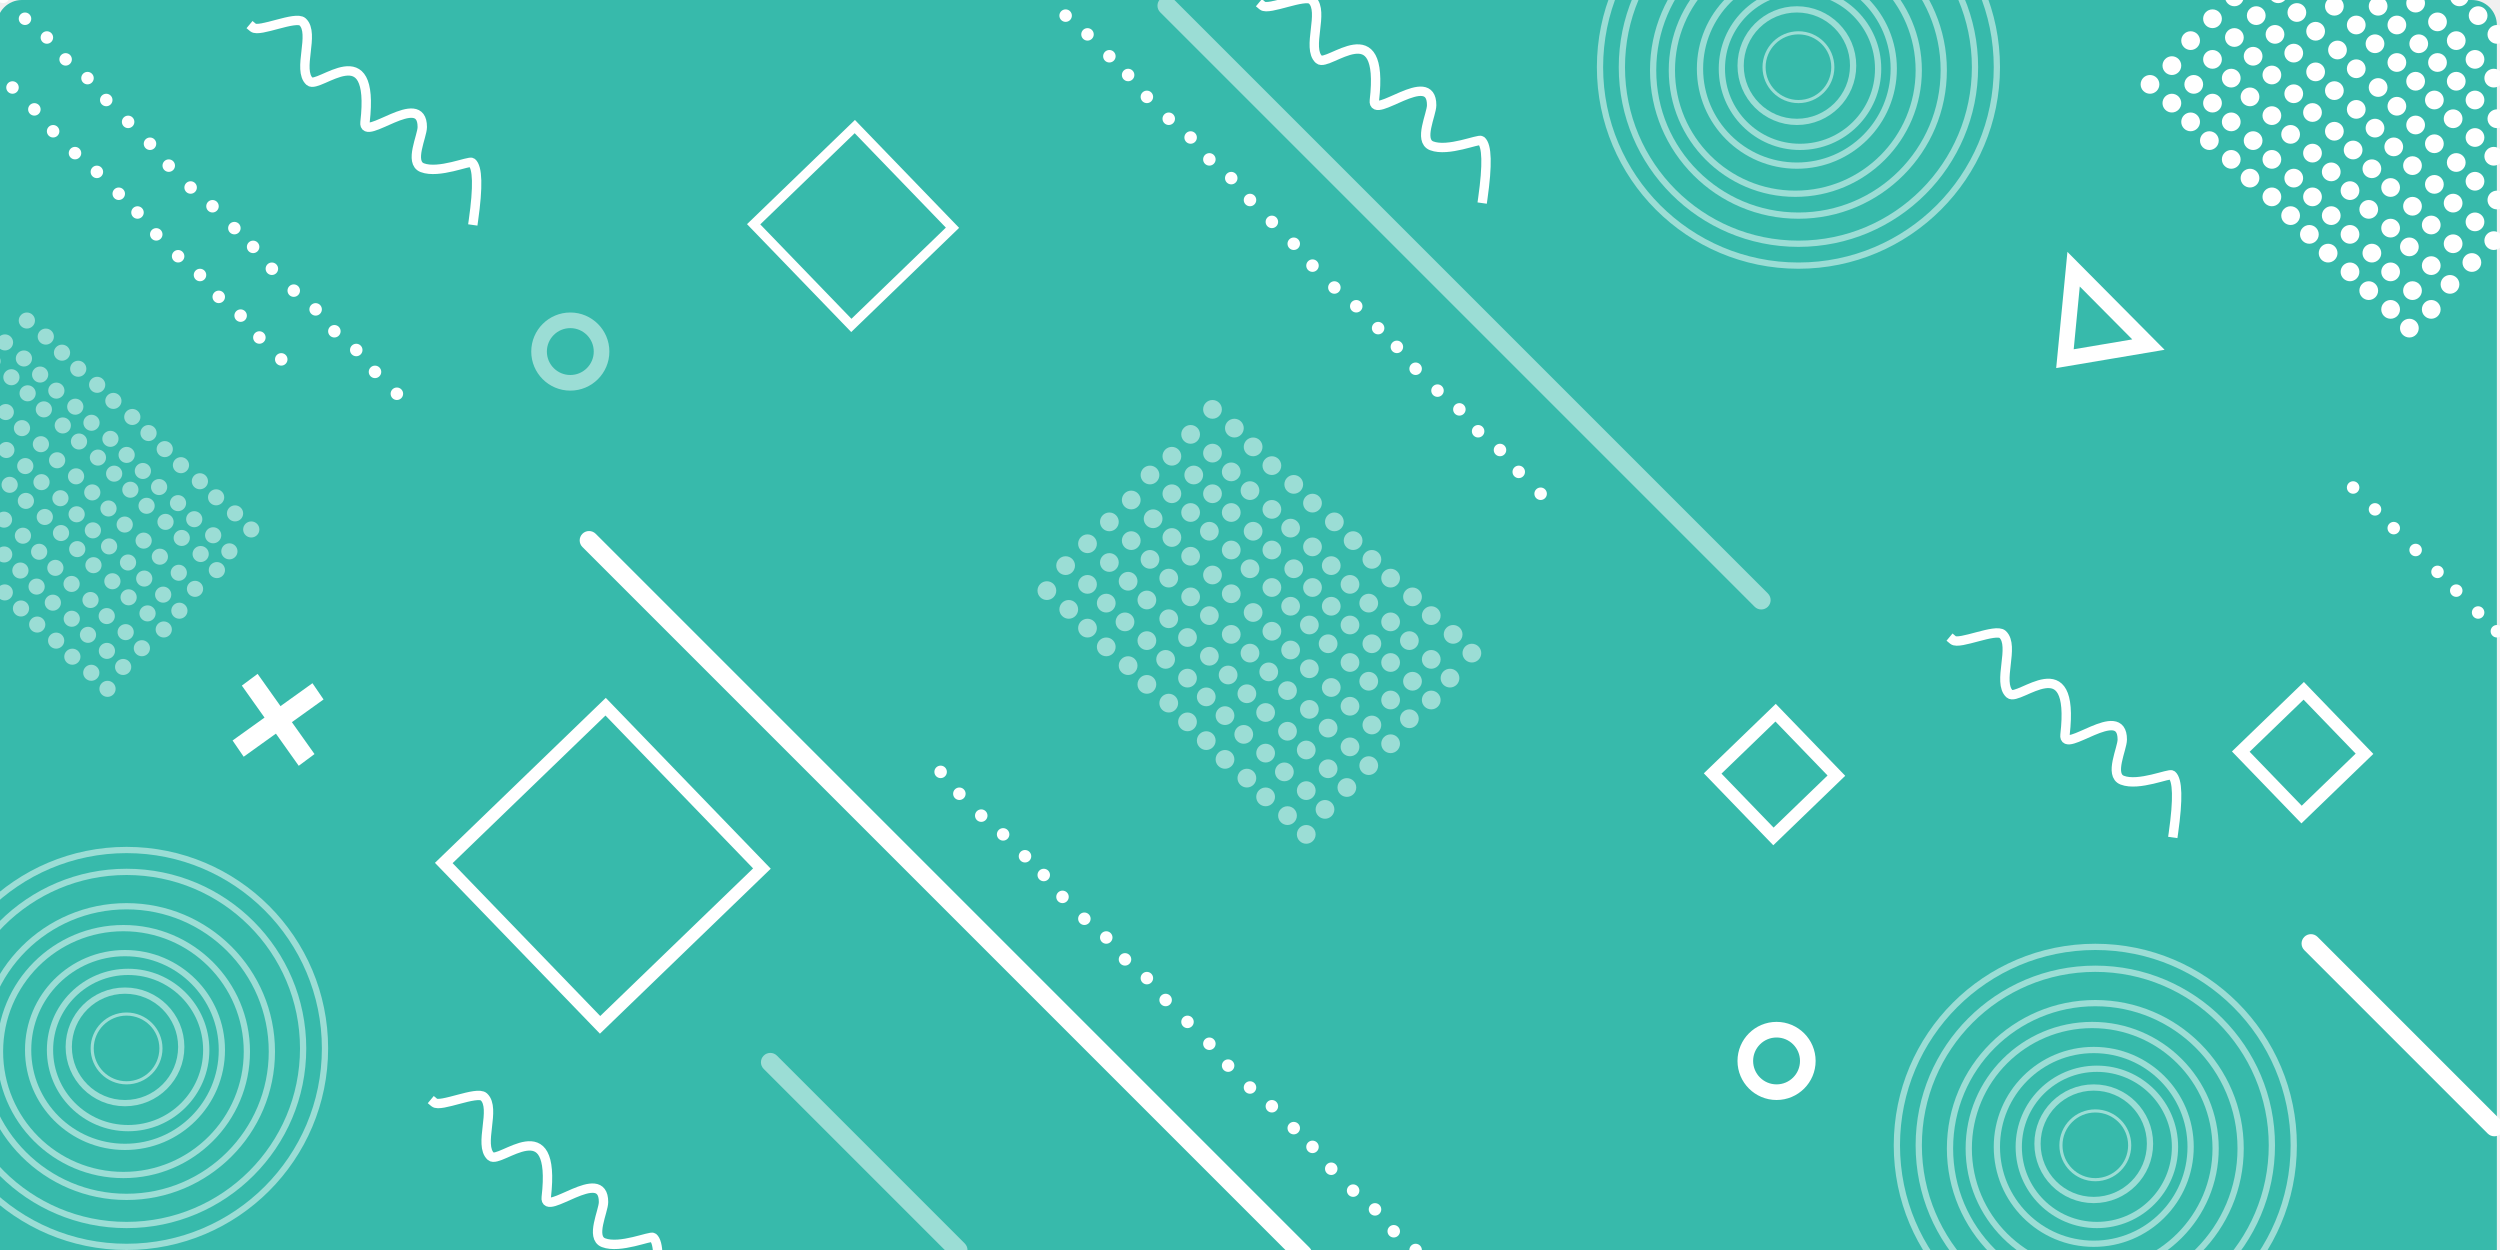
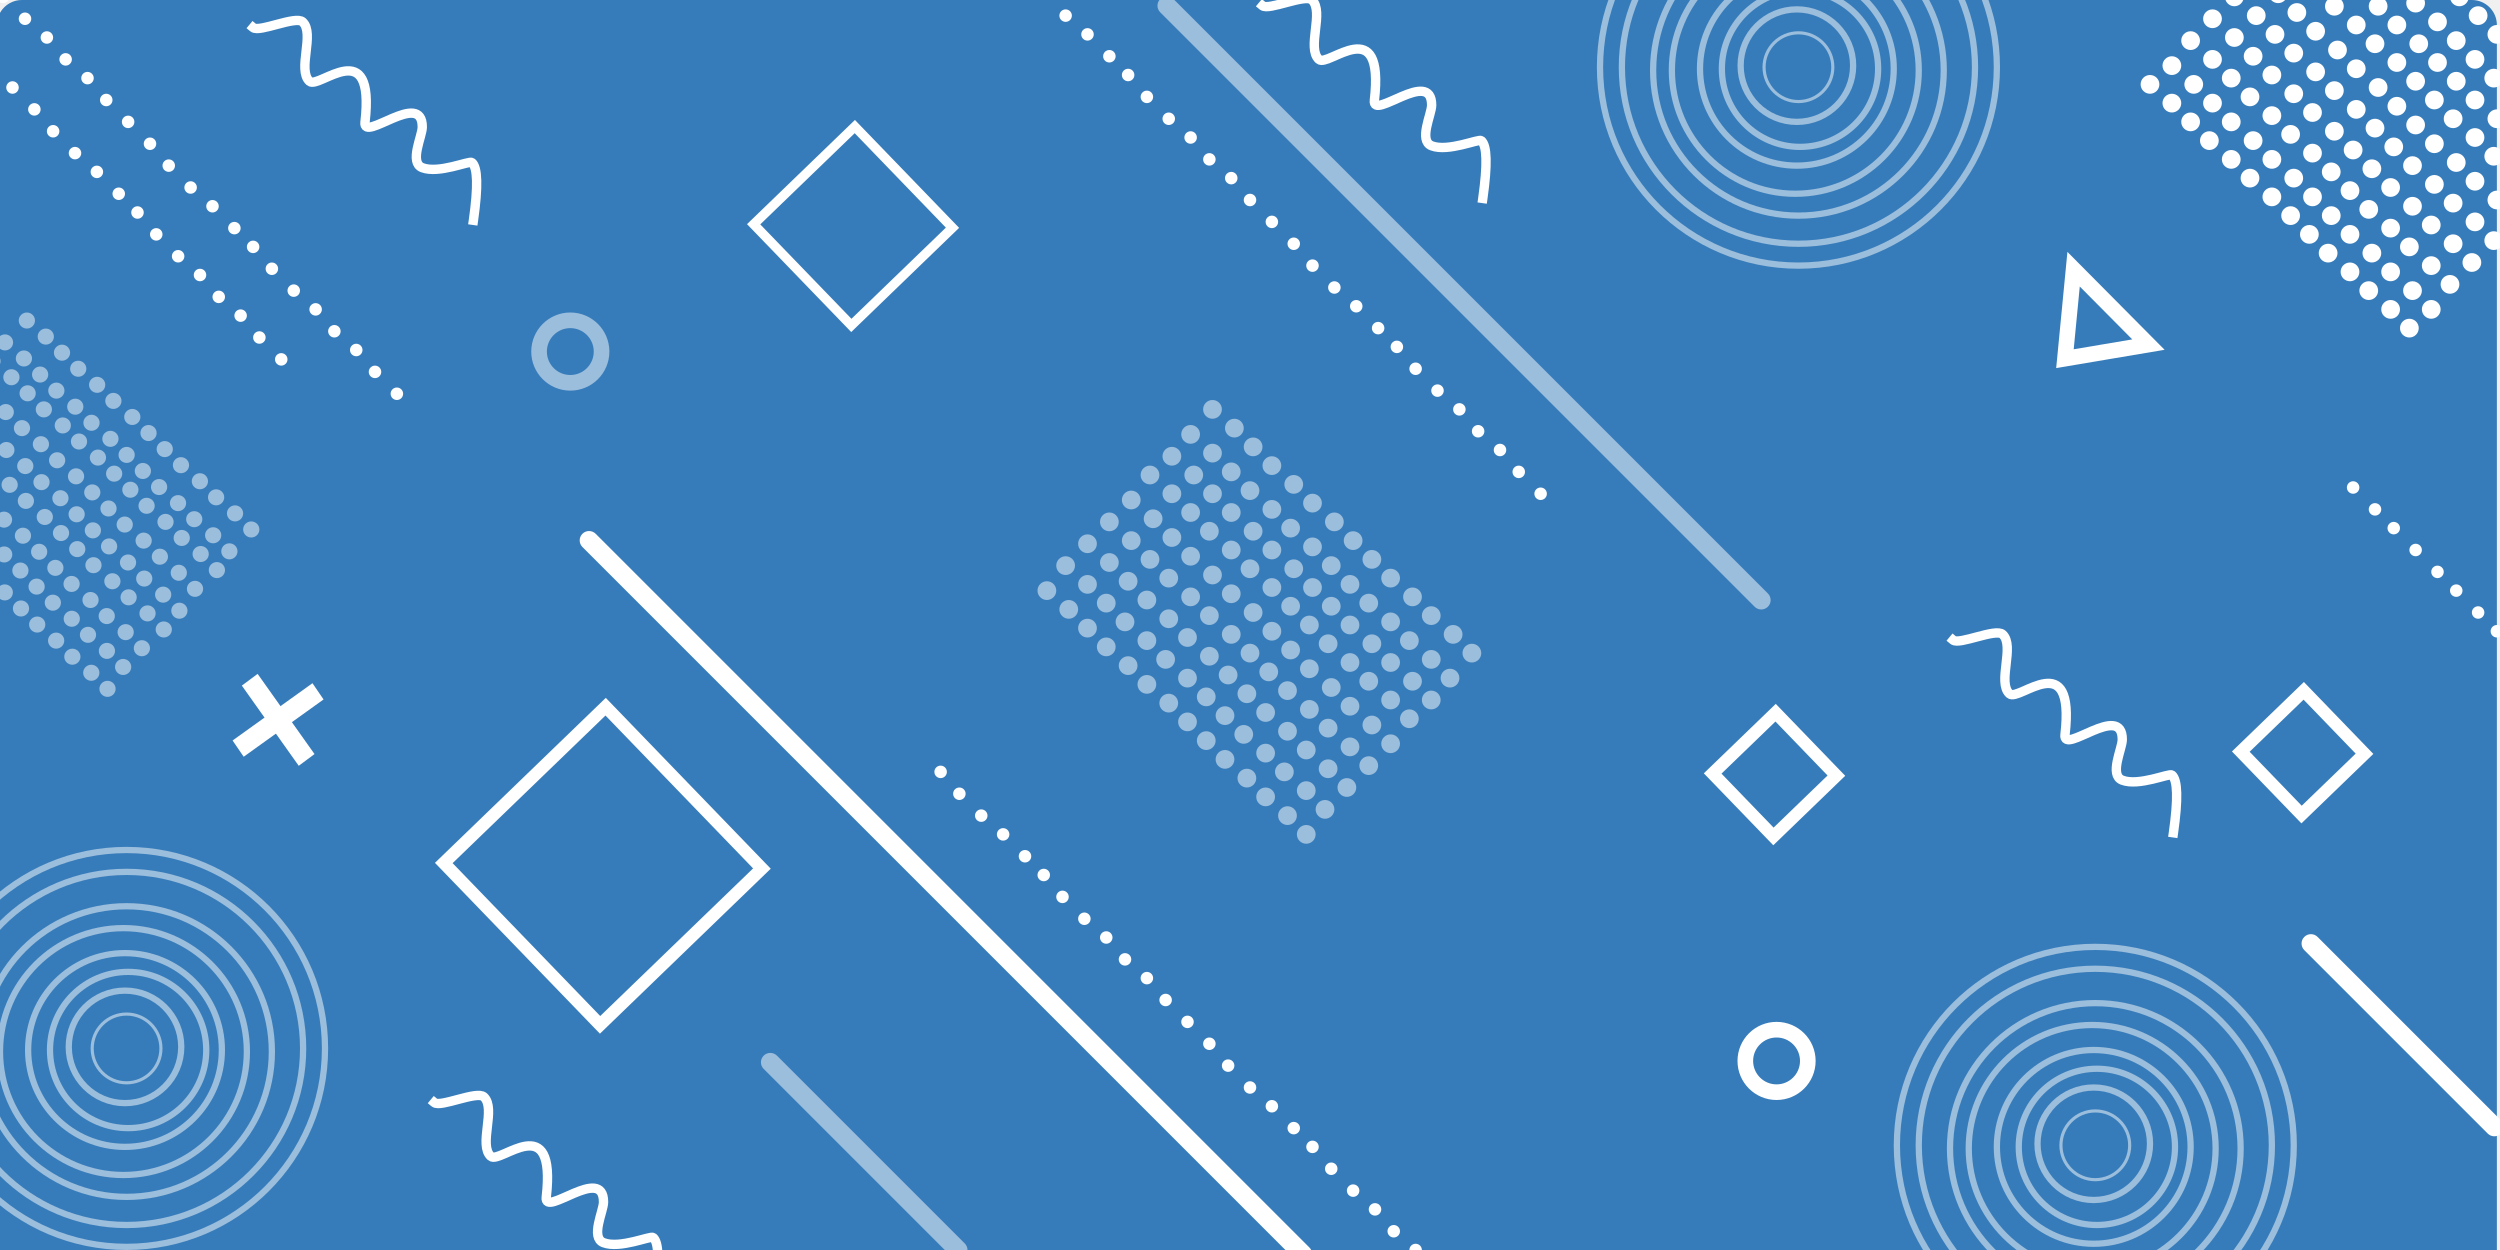
<svg xmlns="http://www.w3.org/2000/svg" width="800px" height="400px" viewBox="0 0 800 400" version="1.1">
  <g id="personal_design_card3" stroke="none" stroke-width="1" fill="none" fill-rule="evenodd">
    <g id="personal_design_card1" transform="translate(-77, -299)">
-       <path d="M84,299 L868,299 C872.418,299 876,302.582 876,307 L876,699 L876,699 L76,699 L76,307 C76,302.582 79.582,299 84,299 Z" id="Rectangle-Copy-11" fill="#37BAAB" />
+       <path d="M84,299 L868,299 C872.418,299 876,302.582 876,307 L876,699 L876,699 L76,699 L76,307 C76,302.582 79.582,299 84,299 Z" id="Rectangle-Copy-11" fill="#377CBA" />
      <path d="M658.847,532.86 L658.847,560.86 L630.847,560.86 L630.847,532.86 L658.847,532.86 Z" id="Rectangle" stroke="#FFFFFF" stroke-width="4" transform="translate(644.8473, 546.8597) rotate(46) translate(-644.8473, -546.8597) " />
      <rect id="Rectangle-Copy-2" stroke="#FFFFFF" stroke-width="4" transform="translate(269.9117, 576.0457) rotate(46) translate(-269.9117, -576.0457) " x="233.912" y="540.046" width="72" height="72" />
      <rect id="Rectangle" fill="#FFFFFF" transform="translate(379.6972, 586.1266) rotate(45) translate(-379.6972, -586.1266) " x="215.197" y="583.127" width="329" height="6" rx="3" />
      <rect id="Rectangle-Copy-7" fill="#FFFFFF" transform="translate(845.8444, 630.2738) rotate(45) translate(-845.8444, -630.2738) " x="801.344" y="627.274" width="89" height="6" rx="3" />
      <g id="Group-2" transform="translate(376, 288)" fill="#FFFFFF">
        <circle id="Oval" cx="389" cy="38" r="3" />
        <circle id="Oval-Copy-9" cx="396" cy="44" r="3" />
        <circle id="Oval-Copy-10" cx="402" cy="50" r="3" />
        <circle id="Oval-Copy-11" cx="408" cy="56" r="3" />
        <circle id="Oval-Copy-12" cx="415" cy="62" r="3" />
        <circle id="Oval-Copy-13" cx="421" cy="68" r="3" />
        <circle id="Oval-Copy-14" cx="428" cy="74" r="3" />
        <circle id="Oval-Copy-15" cx="434" cy="80" r="3" />
        <circle id="Oval-Copy-16" cx="440" cy="86" r="3" />
        <circle id="Oval-Copy-17" cx="446" cy="92" r="3" />
        <circle id="Oval-Copy-18" cx="453" cy="98" r="3" />
        <circle id="Oval-Copy-19" cx="459" cy="104" r="3" />
        <circle id="Oval-Copy-20" cx="466" cy="110" r="3" />
        <circle id="Oval-Copy-21" cx="472" cy="116" r="3" />
        <g id="Group-5" transform="translate(27, 0)">
          <g id="Group-3" transform="translate(86, 87)">
            <circle id="Oval-Copy-22" cx="2" cy="2" r="2" />
            <circle id="Oval-Copy-23" cx="8" cy="9" r="2" />
            <circle id="Oval-Copy-24" cx="15" cy="16" r="2" />
            <circle id="Oval-Copy-25" cx="22" cy="22" r="2" />
            <circle id="Oval-Copy-26" cx="29" cy="29" r="2" />
            <circle id="Oval-Copy-27" cx="35" cy="35" r="2" />
            <circle id="Oval-Copy-28" cx="41" cy="42" r="2" />
            <circle id="Oval-Copy-29" cx="48" cy="49" r="2" />
            <circle id="Oval-Copy-30" cx="55" cy="55" r="2" />
            <circle id="Oval-Copy-31" cx="61" cy="62" r="2" />
            <circle id="Oval-Copy-32" cx="68" cy="68" r="2" />
            <circle id="Oval-Copy-33" cx="74" cy="75" r="2" />
            <circle id="Oval-Copy-34" cx="81" cy="82" r="2" />
          </g>
          <g id="Group-3">
            <circle id="Oval-Copy-24" cx="15" cy="16" r="2" />
            <circle id="Oval-Copy-25" cx="22" cy="22" r="2" />
            <circle id="Oval-Copy-26" cx="29" cy="29" r="2" />
            <circle id="Oval-Copy-27" cx="35" cy="35" r="2" />
            <circle id="Oval-Copy-28" cx="41" cy="42" r="2" />
            <circle id="Oval-Copy-29" cx="48" cy="49" r="2" />
            <circle id="Oval-Copy-30" cx="55" cy="55" r="2" />
            <circle id="Oval-Copy-31" cx="61" cy="62" r="2" />
            <circle id="Oval-Copy-32" cx="68" cy="68" r="2" />
            <circle id="Oval-Copy-33" cx="74" cy="75" r="2" />
            <circle id="Oval-Copy-34" cx="81" cy="82" r="2" />
          </g>
        </g>
        <g id="Group-5-Copy" transform="translate(0, 256)">
          <g id="Group-3" transform="translate(86, 87)">
            <circle id="Oval-Copy-22" cx="2" cy="2" r="2" />
            <circle id="Oval-Copy-23" cx="8" cy="9" r="2" />
            <circle id="Oval-Copy-24" cx="15" cy="16" r="2" />
            <circle id="Oval-Copy-25" cx="22" cy="22" r="2" />
            <circle id="Oval-Copy-26" cx="29" cy="29" r="2" />
            <circle id="Oval-Copy-27" cx="35" cy="35" r="2" />
            <circle id="Oval-Copy-28" cx="41" cy="42" r="2" />
            <circle id="Oval-Copy-29" cx="48" cy="49" r="2" />
            <circle id="Oval-Copy-30" cx="55" cy="55" r="2" />
            <circle id="Oval-Copy-31" cx="61" cy="62" r="2" />
            <circle id="Oval-Copy-32" cx="68" cy="68" r="2" />
          </g>
          <g id="Group-3">
            <circle id="Oval-Copy-22" cx="2" cy="2" r="2" />
            <circle id="Oval-Copy-23" cx="8" cy="9" r="2" />
            <circle id="Oval-Copy-24" cx="15" cy="16" r="2" />
            <circle id="Oval-Copy-25" cx="22" cy="22" r="2" />
            <circle id="Oval-Copy-26" cx="29" cy="29" r="2" />
            <circle id="Oval-Copy-27" cx="35" cy="35" r="2" />
            <circle id="Oval-Copy-28" cx="41" cy="42" r="2" />
            <circle id="Oval-Copy-29" cx="48" cy="49" r="2" />
            <circle id="Oval-Copy-30" cx="55" cy="55" r="2" />
            <circle id="Oval-Copy-31" cx="61" cy="62" r="2" />
            <circle id="Oval-Copy-32" cx="68" cy="68" r="2" />
            <circle id="Oval-Copy-33" cx="74" cy="75" r="2" />
            <circle id="Oval-Copy-34" cx="81" cy="82" r="2" />
          </g>
        </g>
        <g id="Group-4" transform="translate(452, 165)">
          <circle id="Oval-Copy-35" cx="48" cy="48" r="2" />
          <circle id="Oval-Copy-36" cx="42" cy="42" r="2" />
          <circle id="Oval-Copy-37" cx="35" cy="35" r="2" />
          <circle id="Oval-Copy-38" cx="29" cy="29" r="2" />
          <circle id="Oval-Copy-39" cx="22" cy="22" r="2" />
          <circle id="Oval-Copy-40" cx="15" cy="15" r="2" />
          <circle id="Oval-Copy-41" cx="9" cy="9" r="2" />
          <circle id="Oval-Copy-42" cx="2" cy="2" r="2" />
        </g>
      </g>
      <g id="Group-5-Copy" transform="translate(0, 245)" fill="#FFFFFF">
        <g id="Group-3" transform="translate(86, 87)">
          <circle id="Oval-Copy-22" cx="2" cy="2" r="2" />
          <circle id="Oval-Copy-23" cx="8" cy="9" r="2" />
          <circle id="Oval-Copy-24" cx="15" cy="16" r="2" />
          <circle id="Oval-Copy-25" cx="22" cy="22" r="2" />
          <circle id="Oval-Copy-26" cx="29" cy="29" r="2" />
          <circle id="Oval-Copy-27" cx="35" cy="35" r="2" />
          <circle id="Oval-Copy-28" cx="41" cy="42" r="2" />
          <circle id="Oval-Copy-29" cx="48" cy="49" r="2" />
          <circle id="Oval-Copy-30" cx="55" cy="55" r="2" />
          <circle id="Oval-Copy-31" cx="61" cy="62" r="2" />
          <circle id="Oval-Copy-32" cx="68" cy="68" r="2" />
          <circle id="Oval-Copy-33" cx="74" cy="75" r="2" />
          <circle id="Oval-Copy-34" cx="81" cy="82" r="2" />
        </g>
        <g id="Group-3">
          <circle id="Oval-Copy-34" cx="81" cy="82" r="2" />
        </g>
      </g>
      <g id="Group-5-Copy" transform="translate(37, 256)" fill="#FFFFFF">
        <g id="Group-3" transform="translate(86, 87)">
          <circle id="Oval-Copy-22" cx="2" cy="2" r="2" />
          <circle id="Oval-Copy-23" cx="8" cy="9" r="2" />
          <circle id="Oval-Copy-24" cx="15" cy="16" r="2" />
          <circle id="Oval-Copy-25" cx="22" cy="22" r="2" />
          <circle id="Oval-Copy-26" cx="29" cy="29" r="2" />
          <circle id="Oval-Copy-27" cx="35" cy="35" r="2" />
          <circle id="Oval-Copy-28" cx="41" cy="42" r="2" />
          <circle id="Oval-Copy-29" cx="48" cy="49" r="2" />
          <circle id="Oval-Copy-30" cx="55" cy="55" r="2" />
          <circle id="Oval-Copy-31" cx="61" cy="62" r="2" />
          <circle id="Oval-Copy-32" cx="68" cy="68" r="2" />
          <circle id="Oval-Copy-33" cx="74" cy="75" r="2" />
          <circle id="Oval-Copy-34" cx="81" cy="82" r="2" />
        </g>
        <g id="Group-3">
          <circle id="Oval-Copy-28" cx="41" cy="42" r="2" />
          <circle id="Oval-Copy-29" cx="48" cy="49" r="2" />
          <circle id="Oval-Copy-30" cx="55" cy="55" r="2" />
          <circle id="Oval-Copy-31" cx="61" cy="62" r="2" />
          <circle id="Oval-Copy-32" cx="68" cy="68" r="2" />
          <circle id="Oval-Copy-33" cx="74" cy="75" r="2" />
          <circle id="Oval-Copy-34" cx="81" cy="82" r="2" />
        </g>
      </g>
      <g id="Group-6" transform="translate(769, 259)" fill="#FFFFFF">
        <g id="Group-2-Copy" transform="translate(0, 58)">
          <circle id="Oval" cx="3" cy="3" r="3" />
          <circle id="Oval-Copy-9" cx="10" cy="9" r="3" />
          <circle id="Oval-Copy-10" cx="16" cy="15" r="3" />
          <circle id="Oval-Copy-11" cx="22" cy="21" r="3" />
          <circle id="Oval-Copy-12" cx="29" cy="27" r="3" />
          <circle id="Oval-Copy-13" cx="35" cy="33" r="3" />
          <circle id="Oval-Copy-14" cx="42" cy="39" r="3" />
          <circle id="Oval-Copy-15" cx="48" cy="45" r="3" />
          <circle id="Oval-Copy-16" cx="54" cy="51" r="3" />
          <circle id="Oval-Copy-17" cx="60" cy="57" r="3" />
          <circle id="Oval-Copy-18" cx="67" cy="63" r="3" />
          <circle id="Oval-Copy-19" cx="73" cy="69" r="3" />
          <circle id="Oval-Copy-20" cx="80" cy="75" r="3" />
          <circle id="Oval-Copy-21" cx="86" cy="81" r="3" />
        </g>
        <g id="Group-2-Copy-2" transform="translate(6, 50)">
          <circle id="Oval" cx="3" cy="3" r="3" />
          <circle id="Oval-Copy-9" cx="10" cy="9" r="3" />
          <circle id="Oval-Copy-10" cx="16" cy="15" r="3" />
          <circle id="Oval-Copy-11" cx="22" cy="21" r="3" />
          <circle id="Oval-Copy-12" cx="29" cy="27" r="3" />
          <circle id="Oval-Copy-13" cx="35" cy="33" r="3" />
          <circle id="Oval-Copy-14" cx="42" cy="39" r="3" />
          <circle id="Oval-Copy-15" cx="48" cy="45" r="3" />
          <circle id="Oval-Copy-16" cx="54" cy="51" r="3" />
          <circle id="Oval-Copy-17" cx="60" cy="57" r="3" />
          <circle id="Oval-Copy-18" cx="67" cy="63" r="3" />
          <circle id="Oval-Copy-19" cx="73" cy="69" r="3" />
          <circle id="Oval-Copy-20" cx="80" cy="75" r="3" />
          <circle id="Oval-Copy-21" cx="86" cy="81" r="3" />
        </g>
        <g id="Group-2-Copy-3" transform="translate(13, 43)">
          <circle id="Oval" cx="3" cy="3" r="3" />
          <circle id="Oval-Copy-9" cx="10" cy="9" r="3" />
          <circle id="Oval-Copy-10" cx="16" cy="15" r="3" />
          <circle id="Oval-Copy-11" cx="22" cy="21" r="3" />
          <circle id="Oval-Copy-12" cx="29" cy="27" r="3" />
          <circle id="Oval-Copy-13" cx="35" cy="33" r="3" />
          <circle id="Oval-Copy-14" cx="42" cy="39" r="3" />
          <circle id="Oval-Copy-15" cx="48" cy="45" r="3" />
          <circle id="Oval-Copy-16" cx="54" cy="51" r="3" />
          <circle id="Oval-Copy-17" cx="60" cy="57" r="3" />
          <circle id="Oval-Copy-18" cx="67" cy="63" r="3" />
          <circle id="Oval-Copy-19" cx="73" cy="69" r="3" />
          <circle id="Oval-Copy-20" cx="80" cy="75" r="3" />
          <circle id="Oval-Copy-21" cx="86" cy="81" r="3" />
        </g>
        <g id="Group-2-Copy-4" transform="translate(20, 36)">
          <circle id="Oval" cx="3" cy="3" r="3" />
          <circle id="Oval-Copy-9" cx="10" cy="9" r="3" />
          <circle id="Oval-Copy-10" cx="16" cy="15" r="3" />
          <circle id="Oval-Copy-11" cx="22" cy="21" r="3" />
          <circle id="Oval-Copy-12" cx="29" cy="27" r="3" />
          <circle id="Oval-Copy-13" cx="35" cy="33" r="3" />
          <circle id="Oval-Copy-14" cx="42" cy="39" r="3" />
          <circle id="Oval-Copy-15" cx="48" cy="45" r="3" />
          <circle id="Oval-Copy-16" cx="54" cy="51" r="3" />
          <circle id="Oval-Copy-17" cx="60" cy="57" r="3" />
          <circle id="Oval-Copy-18" cx="67" cy="63" r="3" />
          <circle id="Oval-Copy-19" cx="73" cy="69" r="3" />
          <circle id="Oval-Copy-20" cx="80" cy="75" r="3" />
          <circle id="Oval-Copy-21" cx="86" cy="81" r="3" />
        </g>
        <g id="Group-2-Copy-5" transform="translate(27, 29)">
          <circle id="Oval-Copy-9" cx="10" cy="9" r="3" />
          <circle id="Oval-Copy-10" cx="16" cy="15" r="3" />
          <circle id="Oval-Copy-11" cx="22" cy="21" r="3" />
          <circle id="Oval-Copy-12" cx="29" cy="27" r="3" />
          <circle id="Oval-Copy-13" cx="35" cy="33" r="3" />
          <circle id="Oval-Copy-14" cx="42" cy="39" r="3" />
          <circle id="Oval-Copy-15" cx="48" cy="45" r="3" />
          <circle id="Oval-Copy-16" cx="54" cy="51" r="3" />
          <circle id="Oval-Copy-17" cx="60" cy="57" r="3" />
          <circle id="Oval-Copy-18" cx="67" cy="63" r="3" />
          <circle id="Oval-Copy-19" cx="73" cy="69" r="3" />
          <circle id="Oval-Copy-20" cx="80" cy="75" r="3" />
        </g>
        <g id="Group-2-Copy-6" transform="translate(33, 21)">
          <circle id="Oval-Copy-11" cx="22" cy="21" r="3" />
          <circle id="Oval-Copy-12" cx="29" cy="27" r="3" />
          <circle id="Oval-Copy-13" cx="35" cy="33" r="3" />
          <circle id="Oval-Copy-14" cx="42" cy="39" r="3" />
          <circle id="Oval-Copy-15" cx="48" cy="45" r="3" />
          <circle id="Oval-Copy-16" cx="54" cy="51" r="3" />
          <circle id="Oval-Copy-17" cx="60" cy="57" r="3" />
          <circle id="Oval-Copy-18" cx="67" cy="63" r="3" />
          <circle id="Oval-Copy-19" cx="73" cy="69" r="3" />
        </g>
        <g id="Group-2-Copy-7" transform="translate(40, 15)">
          <circle id="Oval-Copy-12" cx="29" cy="27" r="3" />
          <circle id="Oval-Copy-13" cx="35" cy="33" r="3" />
          <circle id="Oval-Copy-14" cx="42" cy="39" r="3" />
          <circle id="Oval-Copy-15" cx="48" cy="45" r="3" />
          <circle id="Oval-Copy-16" cx="54" cy="51" r="3" />
          <circle id="Oval-Copy-17" cx="60" cy="57" r="3" />
          <circle id="Oval-Copy-18" cx="67" cy="63" r="3" />
        </g>
        <g id="Group-2-Copy-8" transform="translate(46, 8)">
          <circle id="Oval-Copy-13" cx="35" cy="33" r="3" />
          <circle id="Oval-Copy-14" cx="42" cy="39" r="3" />
          <circle id="Oval-Copy-15" cx="48" cy="45" r="3" />
          <circle id="Oval-Copy-16" cx="54" cy="51" r="3" />
          <circle id="Oval-Copy-17" cx="60" cy="57" r="3" />
        </g>
        <g id="Group-2-Copy-9" transform="translate(53, 0)">
          <circle id="Oval-Copy-14" cx="42" cy="39" r="3" />
          <circle id="Oval-Copy-15" cx="48" cy="45" r="3" />
          <circle id="Oval-Copy-16" cx="54" cy="51" r="3" />
        </g>
      </g>
      <g id="Group-6-Copy-2" opacity="0.5" transform="translate(409, 427)" fill="#FFFFFF">
        <g id="Group-2-Copy" transform="translate(0, 58)">
          <circle id="Oval" cx="3" cy="3" r="3" />
          <circle id="Oval-Copy-9" cx="10" cy="9" r="3" />
          <circle id="Oval-Copy-10" cx="16" cy="15" r="3" />
          <circle id="Oval-Copy-11" cx="22" cy="21" r="3" />
          <circle id="Oval-Copy-12" cx="29" cy="27" r="3" />
          <circle id="Oval-Copy-13" cx="35" cy="33" r="3" />
          <circle id="Oval-Copy-14" cx="42" cy="39" r="3" />
          <circle id="Oval-Copy-15" cx="48" cy="45" r="3" />
          <circle id="Oval-Copy-16" cx="54" cy="51" r="3" />
          <circle id="Oval-Copy-17" cx="60" cy="57" r="3" />
          <circle id="Oval-Copy-18" cx="67" cy="63" r="3" />
          <circle id="Oval-Copy-19" cx="73" cy="69" r="3" />
          <circle id="Oval-Copy-20" cx="80" cy="75" r="3" />
          <circle id="Oval-Copy-21" cx="86" cy="81" r="3" />
        </g>
        <g id="Group-2-Copy-2" transform="translate(6, 50)">
          <circle id="Oval" cx="3" cy="3" r="3" />
          <circle id="Oval-Copy-9" cx="10" cy="9" r="3" />
          <circle id="Oval-Copy-10" cx="16" cy="15" r="3" />
          <circle id="Oval-Copy-11" cx="22" cy="21" r="3" />
          <circle id="Oval-Copy-12" cx="29" cy="27" r="3" />
          <circle id="Oval-Copy-13" cx="35" cy="33" r="3" />
          <circle id="Oval-Copy-14" cx="42" cy="39" r="3" />
          <circle id="Oval-Copy-15" cx="48" cy="45" r="3" />
          <circle id="Oval-Copy-16" cx="54" cy="51" r="3" />
          <circle id="Oval-Copy-17" cx="60" cy="57" r="3" />
          <circle id="Oval-Copy-18" cx="67" cy="63" r="3" />
          <circle id="Oval-Copy-19" cx="73" cy="69" r="3" />
          <circle id="Oval-Copy-20" cx="80" cy="75" r="3" />
          <circle id="Oval-Copy-21" cx="86" cy="81" r="3" />
        </g>
        <g id="Group-2-Copy-3" transform="translate(13, 43)">
          <circle id="Oval" cx="3" cy="3" r="3" />
          <circle id="Oval-Copy-9" cx="10" cy="9" r="3" />
          <circle id="Oval-Copy-10" cx="16" cy="15" r="3" />
          <circle id="Oval-Copy-11" cx="22" cy="21" r="3" />
          <circle id="Oval-Copy-12" cx="29" cy="27" r="3" />
          <circle id="Oval-Copy-13" cx="35" cy="33" r="3" />
          <circle id="Oval-Copy-14" cx="42" cy="39" r="3" />
          <circle id="Oval-Copy-15" cx="48" cy="45" r="3" />
          <circle id="Oval-Copy-16" cx="54" cy="51" r="3" />
          <circle id="Oval-Copy-17" cx="60" cy="57" r="3" />
          <circle id="Oval-Copy-18" cx="67" cy="63" r="3" />
          <circle id="Oval-Copy-19" cx="73" cy="69" r="3" />
          <circle id="Oval-Copy-20" cx="80" cy="75" r="3" />
          <circle id="Oval-Copy-21" cx="86" cy="81" r="3" />
        </g>
        <g id="Group-2-Copy-4" transform="translate(20, 36)">
          <circle id="Oval" cx="3" cy="3" r="3" />
          <circle id="Oval-Copy-9" cx="10" cy="9" r="3" />
          <circle id="Oval-Copy-10" cx="16" cy="15" r="3" />
          <circle id="Oval-Copy-11" cx="22" cy="21" r="3" />
          <circle id="Oval-Copy-12" cx="29" cy="27" r="3" />
          <circle id="Oval-Copy-13" cx="35" cy="33" r="3" />
          <circle id="Oval-Copy-14" cx="42" cy="39" r="3" />
          <circle id="Oval-Copy-15" cx="48" cy="45" r="3" />
          <circle id="Oval-Copy-16" cx="54" cy="51" r="3" />
          <circle id="Oval-Copy-17" cx="60" cy="57" r="3" />
          <circle id="Oval-Copy-18" cx="67" cy="63" r="3" />
          <circle id="Oval-Copy-19" cx="73" cy="69" r="3" />
          <circle id="Oval-Copy-20" cx="80" cy="75" r="3" />
          <circle id="Oval-Copy-21" cx="86" cy="81" r="3" />
        </g>
        <g id="Group-2-Copy-5" transform="translate(27, 29)">
          <circle id="Oval" cx="3" cy="3" r="3" />
          <circle id="Oval-Copy-9" cx="10" cy="9" r="3" />
          <circle id="Oval-Copy-10" cx="16" cy="15" r="3" />
          <circle id="Oval-Copy-11" cx="22" cy="21" r="3" />
          <circle id="Oval-Copy-12" cx="29" cy="27" r="3" />
          <circle id="Oval-Copy-13" cx="35" cy="33" r="3" />
          <circle id="Oval-Copy-14" cx="42" cy="39" r="3" />
          <circle id="Oval-Copy-15" cx="48" cy="45" r="3" />
          <circle id="Oval-Copy-16" cx="54" cy="51" r="3" />
          <circle id="Oval-Copy-17" cx="60" cy="57" r="3" />
          <circle id="Oval-Copy-18" cx="67" cy="63" r="3" />
          <circle id="Oval-Copy-19" cx="73" cy="69" r="3" />
          <circle id="Oval-Copy-20" cx="80" cy="75" r="3" />
          <circle id="Oval-Copy-21" cx="86" cy="81" r="3" />
        </g>
        <g id="Group-2-Copy-6" transform="translate(33, 21)">
          <circle id="Oval" cx="3" cy="3" r="3" />
          <circle id="Oval-Copy-9" cx="10" cy="9" r="3" />
          <circle id="Oval-Copy-10" cx="16" cy="15" r="3" />
          <circle id="Oval-Copy-11" cx="22" cy="21" r="3" />
          <circle id="Oval-Copy-12" cx="29" cy="27" r="3" />
          <circle id="Oval-Copy-13" cx="35" cy="33" r="3" />
          <circle id="Oval-Copy-14" cx="42" cy="39" r="3" />
          <circle id="Oval-Copy-15" cx="48" cy="45" r="3" />
          <circle id="Oval-Copy-16" cx="54" cy="51" r="3" />
          <circle id="Oval-Copy-17" cx="60" cy="57" r="3" />
          <circle id="Oval-Copy-18" cx="67" cy="63" r="3" />
          <circle id="Oval-Copy-19" cx="73" cy="69" r="3" />
          <circle id="Oval-Copy-20" cx="80" cy="75" r="3" />
          <circle id="Oval-Copy-21" cx="86" cy="81" r="3" />
        </g>
        <g id="Group-2-Copy-7" transform="translate(40, 15)">
          <circle id="Oval" cx="3" cy="3" r="3" />
          <circle id="Oval-Copy-9" cx="10" cy="9" r="3" />
          <circle id="Oval-Copy-10" cx="16" cy="15" r="3" />
          <circle id="Oval-Copy-11" cx="22" cy="21" r="3" />
          <circle id="Oval-Copy-12" cx="29" cy="27" r="3" />
          <circle id="Oval-Copy-13" cx="35" cy="33" r="3" />
          <circle id="Oval-Copy-14" cx="42" cy="39" r="3" />
          <circle id="Oval-Copy-15" cx="48" cy="45" r="3" />
          <circle id="Oval-Copy-16" cx="54" cy="51" r="3" />
          <circle id="Oval-Copy-17" cx="60" cy="57" r="3" />
          <circle id="Oval-Copy-18" cx="67" cy="63" r="3" />
          <circle id="Oval-Copy-19" cx="73" cy="69" r="3" />
          <circle id="Oval-Copy-20" cx="80" cy="75" r="3" />
          <circle id="Oval-Copy-21" cx="86" cy="81" r="3" />
        </g>
        <g id="Group-2-Copy-8" transform="translate(46, 8)">
          <circle id="Oval" cx="3" cy="3" r="3" />
          <circle id="Oval-Copy-9" cx="10" cy="9" r="3" />
          <circle id="Oval-Copy-10" cx="16" cy="15" r="3" />
          <circle id="Oval-Copy-11" cx="22" cy="21" r="3" />
          <circle id="Oval-Copy-12" cx="29" cy="27" r="3" />
          <circle id="Oval-Copy-13" cx="35" cy="33" r="3" />
          <circle id="Oval-Copy-14" cx="42" cy="39" r="3" />
          <circle id="Oval-Copy-15" cx="48" cy="45" r="3" />
          <circle id="Oval-Copy-16" cx="54" cy="51" r="3" />
          <circle id="Oval-Copy-17" cx="60" cy="57" r="3" />
          <circle id="Oval-Copy-18" cx="67" cy="63" r="3" />
          <circle id="Oval-Copy-19" cx="73" cy="69" r="3" />
          <circle id="Oval-Copy-20" cx="80" cy="75" r="3" />
          <circle id="Oval-Copy-21" cx="86" cy="81" r="3" />
        </g>
        <g id="Group-2-Copy-9" transform="translate(53, 0)">
          <circle id="Oval" cx="3" cy="3" r="3" />
          <circle id="Oval-Copy-9" cx="10" cy="9" r="3" />
          <circle id="Oval-Copy-10" cx="16" cy="15" r="3" />
          <circle id="Oval-Copy-11" cx="22" cy="21" r="3" />
          <circle id="Oval-Copy-12" cx="29" cy="27" r="3" />
          <circle id="Oval-Copy-13" cx="35" cy="33" r="3" />
          <circle id="Oval-Copy-14" cx="42" cy="39" r="3" />
          <circle id="Oval-Copy-15" cx="48" cy="45" r="3" />
          <circle id="Oval-Copy-16" cx="54" cy="51" r="3" />
          <circle id="Oval-Copy-17" cx="60" cy="57" r="3" />
          <circle id="Oval-Copy-18" cx="67" cy="63" r="3" />
          <circle id="Oval-Copy-19" cx="73" cy="69" r="3" />
          <circle id="Oval-Copy-20" cx="80" cy="75" r="3" />
          <circle id="Oval-Copy-21" cx="86" cy="81" r="3" />
        </g>
      </g>
      <g id="Group-6-Copy" opacity="0.5" transform="translate(37, 399)" fill="#FFFFFF">
        <g id="Group-2-Copy" transform="translate(0, 51)">
          <ellipse id="Oval-Copy-15" cx="41.528" cy="38.571" rx="2.596" ry="2.571" />
          <ellipse id="Oval-Copy-16" cx="46.719" cy="43.714" rx="2.596" ry="2.571" />
          <ellipse id="Oval-Copy-17" cx="51.91" cy="48.857" rx="2.596" ry="2.571" />
          <ellipse id="Oval-Copy-18" cx="57.966" cy="54" rx="2.596" ry="2.571" />
          <ellipse id="Oval-Copy-19" cx="63.157" cy="59.143" rx="2.596" ry="2.571" />
          <ellipse id="Oval-Copy-20" cx="69.213" cy="64.286" rx="2.596" ry="2.571" />
          <ellipse id="Oval-Copy-21" cx="74.404" cy="69.429" rx="2.596" ry="2.571" />
        </g>
        <g id="Group-2-Copy-2" transform="translate(5, 44)">
          <ellipse id="Oval-Copy-14" cx="36.337" cy="33.429" rx="2.596" ry="2.571" />
          <ellipse id="Oval-Copy-15" cx="41.528" cy="38.571" rx="2.596" ry="2.571" />
          <ellipse id="Oval-Copy-16" cx="46.719" cy="43.714" rx="2.596" ry="2.571" />
          <ellipse id="Oval-Copy-17" cx="51.91" cy="48.857" rx="2.596" ry="2.571" />
          <ellipse id="Oval-Copy-18" cx="57.966" cy="54" rx="2.596" ry="2.571" />
          <ellipse id="Oval-Copy-19" cx="63.157" cy="59.143" rx="2.596" ry="2.571" />
          <ellipse id="Oval-Copy-20" cx="69.213" cy="64.286" rx="2.596" ry="2.571" />
          <ellipse id="Oval-Copy-21" cx="74.404" cy="69.429" rx="2.596" ry="2.571" />
        </g>
        <g id="Group-2-Copy-3" transform="translate(11, 38)">
          <ellipse id="Oval-Copy-13" cx="30.281" cy="28.286" rx="2.596" ry="2.571" />
          <ellipse id="Oval-Copy-14" cx="36.337" cy="33.429" rx="2.596" ry="2.571" />
          <ellipse id="Oval-Copy-15" cx="41.528" cy="38.571" rx="2.596" ry="2.571" />
          <ellipse id="Oval-Copy-16" cx="46.719" cy="43.714" rx="2.596" ry="2.571" />
          <ellipse id="Oval-Copy-17" cx="51.91" cy="48.857" rx="2.596" ry="2.571" />
          <ellipse id="Oval-Copy-18" cx="57.966" cy="54" rx="2.596" ry="2.571" />
          <ellipse id="Oval-Copy-19" cx="63.157" cy="59.143" rx="2.596" ry="2.571" />
          <ellipse id="Oval-Copy-20" cx="69.213" cy="64.286" rx="2.596" ry="2.571" />
          <ellipse id="Oval-Copy-21" cx="74.404" cy="69.429" rx="2.596" ry="2.571" />
        </g>
        <g id="Group-2-Copy-4" transform="translate(18, 32)">
          <ellipse id="Oval-Copy-12" cx="25.09" cy="23.143" rx="2.596" ry="2.571" />
          <ellipse id="Oval-Copy-13" cx="30.281" cy="28.286" rx="2.596" ry="2.571" />
          <ellipse id="Oval-Copy-14" cx="36.337" cy="33.429" rx="2.596" ry="2.571" />
          <ellipse id="Oval-Copy-15" cx="41.528" cy="38.571" rx="2.596" ry="2.571" />
          <ellipse id="Oval-Copy-16" cx="46.719" cy="43.714" rx="2.596" ry="2.571" />
          <ellipse id="Oval-Copy-17" cx="51.91" cy="48.857" rx="2.596" ry="2.571" />
          <ellipse id="Oval-Copy-18" cx="57.966" cy="54" rx="2.596" ry="2.571" />
          <ellipse id="Oval-Copy-19" cx="63.157" cy="59.143" rx="2.596" ry="2.571" />
          <ellipse id="Oval-Copy-20" cx="69.213" cy="64.286" rx="2.596" ry="2.571" />
          <ellipse id="Oval-Copy-21" cx="74.404" cy="69.429" rx="2.596" ry="2.571" />
        </g>
        <g id="Group-2-Copy-5" transform="translate(23, 26)">
          <ellipse id="Oval-Copy-11" cx="19.034" cy="18" rx="2.596" ry="2.571" />
          <ellipse id="Oval-Copy-12" cx="25.09" cy="23.143" rx="2.596" ry="2.571" />
          <ellipse id="Oval-Copy-13" cx="30.281" cy="28.286" rx="2.596" ry="2.571" />
          <ellipse id="Oval-Copy-14" cx="36.337" cy="33.429" rx="2.596" ry="2.571" />
          <ellipse id="Oval-Copy-15" cx="41.528" cy="38.571" rx="2.596" ry="2.571" />
          <ellipse id="Oval-Copy-16" cx="46.719" cy="43.714" rx="2.596" ry="2.571" />
          <ellipse id="Oval-Copy-17" cx="51.91" cy="48.857" rx="2.596" ry="2.571" />
          <ellipse id="Oval-Copy-18" cx="57.966" cy="54" rx="2.596" ry="2.571" />
          <ellipse id="Oval-Copy-19" cx="63.157" cy="59.143" rx="2.596" ry="2.571" />
          <ellipse id="Oval-Copy-20" cx="69.213" cy="64.286" rx="2.596" ry="2.571" />
          <ellipse id="Oval-Copy-21" cx="74.404" cy="69.429" rx="2.596" ry="2.571" />
        </g>
        <g id="Group-2-Copy-6" transform="translate(28, 19)">
          <ellipse id="Oval-Copy-10" cx="13.843" cy="12.857" rx="2.596" ry="2.571" />
          <ellipse id="Oval-Copy-11" cx="19.034" cy="18" rx="2.596" ry="2.571" />
          <ellipse id="Oval-Copy-12" cx="25.09" cy="23.143" rx="2.596" ry="2.571" />
          <ellipse id="Oval-Copy-13" cx="30.281" cy="28.286" rx="2.596" ry="2.571" />
          <ellipse id="Oval-Copy-14" cx="36.337" cy="33.429" rx="2.596" ry="2.571" />
          <ellipse id="Oval-Copy-15" cx="41.528" cy="38.571" rx="2.596" ry="2.571" />
          <ellipse id="Oval-Copy-16" cx="46.719" cy="43.714" rx="2.596" ry="2.571" />
          <ellipse id="Oval-Copy-17" cx="51.91" cy="48.857" rx="2.596" ry="2.571" />
          <ellipse id="Oval-Copy-18" cx="57.966" cy="54" rx="2.596" ry="2.571" />
          <ellipse id="Oval-Copy-19" cx="63.157" cy="59.143" rx="2.596" ry="2.571" />
          <ellipse id="Oval-Copy-20" cx="69.213" cy="64.286" rx="2.596" ry="2.571" />
          <ellipse id="Oval-Copy-21" cx="74.404" cy="69.429" rx="2.596" ry="2.571" />
        </g>
        <g id="Group-2-Copy-7" transform="translate(35, 13)">
          <ellipse id="Oval" cx="2.596" cy="2.571" rx="2.596" ry="2.571" />
          <ellipse id="Oval-Copy-9" cx="8.652" cy="7.714" rx="2.596" ry="2.571" />
          <ellipse id="Oval-Copy-10" cx="13.843" cy="12.857" rx="2.596" ry="2.571" />
          <ellipse id="Oval-Copy-11" cx="19.034" cy="18" rx="2.596" ry="2.571" />
          <ellipse id="Oval-Copy-12" cx="25.09" cy="23.143" rx="2.596" ry="2.571" />
          <ellipse id="Oval-Copy-13" cx="30.281" cy="28.286" rx="2.596" ry="2.571" />
          <ellipse id="Oval-Copy-14" cx="36.337" cy="33.429" rx="2.596" ry="2.571" />
          <ellipse id="Oval-Copy-15" cx="41.528" cy="38.571" rx="2.596" ry="2.571" />
          <ellipse id="Oval-Copy-16" cx="46.719" cy="43.714" rx="2.596" ry="2.571" />
          <ellipse id="Oval-Copy-17" cx="51.91" cy="48.857" rx="2.596" ry="2.571" />
          <ellipse id="Oval-Copy-18" cx="57.966" cy="54" rx="2.596" ry="2.571" />
          <ellipse id="Oval-Copy-19" cx="63.157" cy="59.143" rx="2.596" ry="2.571" />
          <ellipse id="Oval-Copy-20" cx="69.213" cy="64.286" rx="2.596" ry="2.571" />
          <ellipse id="Oval-Copy-21" cx="74.404" cy="69.429" rx="2.596" ry="2.571" />
        </g>
        <g id="Group-2-Copy-8" transform="translate(39, 7)">
          <ellipse id="Oval" cx="2.596" cy="2.571" rx="2.596" ry="2.571" />
          <ellipse id="Oval-Copy-9" cx="8.652" cy="7.714" rx="2.596" ry="2.571" />
          <ellipse id="Oval-Copy-10" cx="13.843" cy="12.857" rx="2.596" ry="2.571" />
          <ellipse id="Oval-Copy-11" cx="19.034" cy="18" rx="2.596" ry="2.571" />
          <ellipse id="Oval-Copy-12" cx="25.09" cy="23.143" rx="2.596" ry="2.571" />
          <ellipse id="Oval-Copy-13" cx="30.281" cy="28.286" rx="2.596" ry="2.571" />
          <ellipse id="Oval-Copy-14" cx="36.337" cy="33.429" rx="2.596" ry="2.571" />
          <ellipse id="Oval-Copy-15" cx="41.528" cy="38.571" rx="2.596" ry="2.571" />
          <ellipse id="Oval-Copy-16" cx="46.719" cy="43.714" rx="2.596" ry="2.571" />
          <ellipse id="Oval-Copy-17" cx="51.91" cy="48.857" rx="2.596" ry="2.571" />
          <ellipse id="Oval-Copy-18" cx="57.966" cy="54" rx="2.596" ry="2.571" />
          <ellipse id="Oval-Copy-19" cx="63.157" cy="59.143" rx="2.596" ry="2.571" />
          <ellipse id="Oval-Copy-20" cx="69.213" cy="64.286" rx="2.596" ry="2.571" />
          <ellipse id="Oval-Copy-21" cx="74.404" cy="69.429" rx="2.596" ry="2.571" />
        </g>
        <g id="Group-2-Copy-9" transform="translate(46, 0)">
          <ellipse id="Oval" cx="2.596" cy="2.571" rx="2.596" ry="2.571" />
          <ellipse id="Oval-Copy-9" cx="8.652" cy="7.714" rx="2.596" ry="2.571" />
          <ellipse id="Oval-Copy-10" cx="13.843" cy="12.857" rx="2.596" ry="2.571" />
          <ellipse id="Oval-Copy-11" cx="19.034" cy="18" rx="2.596" ry="2.571" />
          <ellipse id="Oval-Copy-12" cx="25.09" cy="23.143" rx="2.596" ry="2.571" />
          <ellipse id="Oval-Copy-13" cx="30.281" cy="28.286" rx="2.596" ry="2.571" />
          <ellipse id="Oval-Copy-14" cx="36.337" cy="33.429" rx="2.596" ry="2.571" />
          <ellipse id="Oval-Copy-15" cx="41.528" cy="38.571" rx="2.596" ry="2.571" />
          <ellipse id="Oval-Copy-16" cx="46.719" cy="43.714" rx="2.596" ry="2.571" />
          <ellipse id="Oval-Copy-17" cx="51.91" cy="48.857" rx="2.596" ry="2.571" />
          <ellipse id="Oval-Copy-18" cx="57.966" cy="54" rx="2.596" ry="2.571" />
          <ellipse id="Oval-Copy-19" cx="63.157" cy="59.143" rx="2.596" ry="2.571" />
          <ellipse id="Oval-Copy-20" cx="69.213" cy="64.286" rx="2.596" ry="2.571" />
          <ellipse id="Oval-Copy-21" cx="74.404" cy="69.429" rx="2.596" ry="2.571" />
        </g>
      </g>
      <path d="M702,503.831 C703.944,505.45 715.635,499.958 717.838,502 C721.852,505.72 716.035,517.404 720.066,521.038 C723,523.683 741.131,505.331 737.8,534.127 C737.027,540.811 756.129,523.507 756.129,535.651 C756.129,538.606 751.844,547.007 756.129,548.66 C761.381,550.688 771.211,546.348 772,547 C773.862,548.54 774.029,554.707 772.5,565.5" id="Line" stroke="#FFFFFF" stroke-width="3" stroke-linecap="square" />
      <path d="M481,300.831 C482.944,302.45 494.635,296.958 496.838,299 C500.852,302.72 495.035,314.404 499.066,318.038 C502,320.683 520.131,302.331 516.8,331.127 C516.027,337.811 535.129,320.507 535.129,332.651 C535.129,335.606 530.844,344.007 535.129,345.66 C540.381,347.688 550.211,343.348 551,344 C552.862,345.54 553.029,351.707 551.5,362.5" id="Line-Copy" stroke="#FFFFFF" stroke-width="3" stroke-linecap="square" />
      <path d="M158,307.831 C159.944,309.45 171.635,303.958 173.838,306 C177.852,309.72 172.035,321.404 176.066,325.038 C179,327.683 197.131,309.331 193.8,338.127 C193.027,344.811 212.129,327.507 212.129,339.651 C212.129,342.606 207.844,351.007 212.129,352.66 C217.381,354.688 227.211,350.348 228,351 C229.862,352.54 230.029,358.707 228.5,369.5" id="Line-Copy-2" stroke="#FFFFFF" stroke-width="3" stroke-linecap="square" />
      <path d="M216,651.831 C217.944,653.45 229.635,647.958 231.838,650 C235.852,653.72 230.035,665.404 234.066,669.038 C237,671.683 255.131,653.331 251.8,682.127 C251.027,688.811 270.129,671.507 270.129,683.651 C270.129,686.606 265.844,695.007 270.129,696.66 C275.381,698.688 285.211,694.348 286,695 C287.862,696.54 288.029,702.707 286.5,713.5" id="Line-Copy-3" stroke="#FFFFFF" stroke-width="3" stroke-linecap="square" />
      <rect id="Rectangle-Copy-5" fill="#FFFFFF" opacity="0.5" transform="translate(353.5515, 668.9809) rotate(45) translate(-353.5515, -668.9809) " x="308.051" y="665.981" width="91" height="6" rx="3" />
      <rect id="Rectangle-Copy-6" fill="#FFFFFF" opacity="0.5" transform="translate(545.4977, 395.9271) rotate(45) translate(-545.4977, -395.9271) " x="407.998" y="392.927" width="275" height="6" rx="3" />
      <rect id="Rectangle-Copy-4" stroke="#FFFFFF" stroke-width="3" transform="translate(349.9825, 371.3205) rotate(46) translate(-349.9825, -371.3205) " x="327.482" y="348.821" width="45" height="45" />
      <rect id="Rectangle-Copy" stroke="#FFFFFF" stroke-width="4" transform="translate(813.8473, 539.8597) rotate(46) translate(-813.8473, -539.8597) " x="799.847" y="525.86" width="28" height="28" />
      <path d="M741.819,384.164 L763.111,410.663 L736.073,412.35 L741.819,384.164 Z" id="Triangle" stroke="#FFFFFF" stroke-width="5" transform="translate(750.5266, 396.7478) rotate(-6) translate(-750.5266, -396.7478) " />
      <circle id="Oval" stroke="#FFFFFF" stroke-width="5" cx="645.5" cy="638.5" r="10" />
      <circle id="Oval-Copy-8" stroke="#FFFFFF" stroke-width="5" opacity="0.5" cx="259.5" cy="411.5" r="10" />
      <g id="Group" opacity="0.5" transform="translate(588, 256)" stroke="#FFFFFF">
        <circle id="Oval" cx="64.5" cy="64.5" r="11" />
        <circle id="Oval-Copy" stroke-width="2" cx="64" cy="64" r="18" />
        <circle id="Oval-Copy-2" stroke-width="2" cx="65" cy="65" r="25" />
        <circle id="Oval-Copy-3" stroke-width="2" cx="64" cy="65" r="31" />
        <circle id="Oval-Copy-4" stroke-width="2" cx="63.5" cy="65.5" r="39.5" />
        <circle id="Oval-Copy-5" stroke-width="2" cx="64.5" cy="65.5" r="46.5" />
        <circle id="Oval-Copy-6" stroke-width="2" cx="64.5" cy="64.5" r="56.5" />
        <circle id="Oval-Copy-7" stroke-width="2" cx="64.5" cy="64.5" r="63.5" />
      </g>
      <g id="Group-Copy" opacity="0.5" transform="translate(683, 601)" stroke="#FFFFFF">
        <circle id="Oval" cx="64.5" cy="64.5" r="11" />
        <circle id="Oval-Copy" stroke-width="2" cx="64" cy="64" r="18" />
        <circle id="Oval-Copy-2" stroke-width="2" cx="65" cy="65" r="25" />
        <circle id="Oval-Copy-3" stroke-width="2" cx="64" cy="65" r="31" />
        <circle id="Oval-Copy-4" stroke-width="2" cx="63.5" cy="65.5" r="39.5" />
        <circle id="Oval-Copy-5" stroke-width="2" cx="64.5" cy="65.5" r="46.5" />
        <circle id="Oval-Copy-6" stroke-width="2" cx="64.5" cy="64.5" r="56.5" />
        <circle id="Oval-Copy-7" stroke-width="2" cx="64.5" cy="64.5" r="63.5" />
      </g>
      <g id="Group-Copy-2" opacity="0.5" transform="translate(53, 570)" stroke="#FFFFFF">
        <circle id="Oval" cx="64.5" cy="64.5" r="11" />
        <circle id="Oval-Copy" stroke-width="2" cx="64" cy="64" r="18" />
        <circle id="Oval-Copy-2" stroke-width="2" cx="65" cy="65" r="25" />
        <circle id="Oval-Copy-3" stroke-width="2" cx="64" cy="65" r="31" />
        <circle id="Oval-Copy-4" stroke-width="2" cx="63.5" cy="65.5" r="39.5" />
        <circle id="Oval-Copy-5" stroke-width="2" cx="64.5" cy="65.5" r="46.5" />
        <circle id="Oval-Copy-6" stroke-width="2" cx="64.5" cy="64.5" r="56.5" />
        <circle id="Oval-Copy-7" stroke-width="2" cx="64.5" cy="64.5" r="63.5" />
      </g>
      <g id="Group-Copy-2" transform="translate(165.9888, 529.342) rotate(9) translate(-165.9888, -529.342) translate(152.3409, 515.842)" fill="#FFFFFF">
        <polygon id="Rectangle" transform="translate(13.67507, 13.5) rotate(45) translate(-13.67507, -13.5) " points="-2.093 10.176 29.372 10.531 29.443 16.824 -2.022 16.469" />
        <polygon id="Rectangle-Copy-3" transform="translate(13.64782, 13.54961) rotate(-44) translate(-13.64782, -13.54961) " points="-2.043 10.579 29.41 10.224 29.339 16.52 -2.114 16.875" />
      </g>
    </g>
  </g>
</svg>
